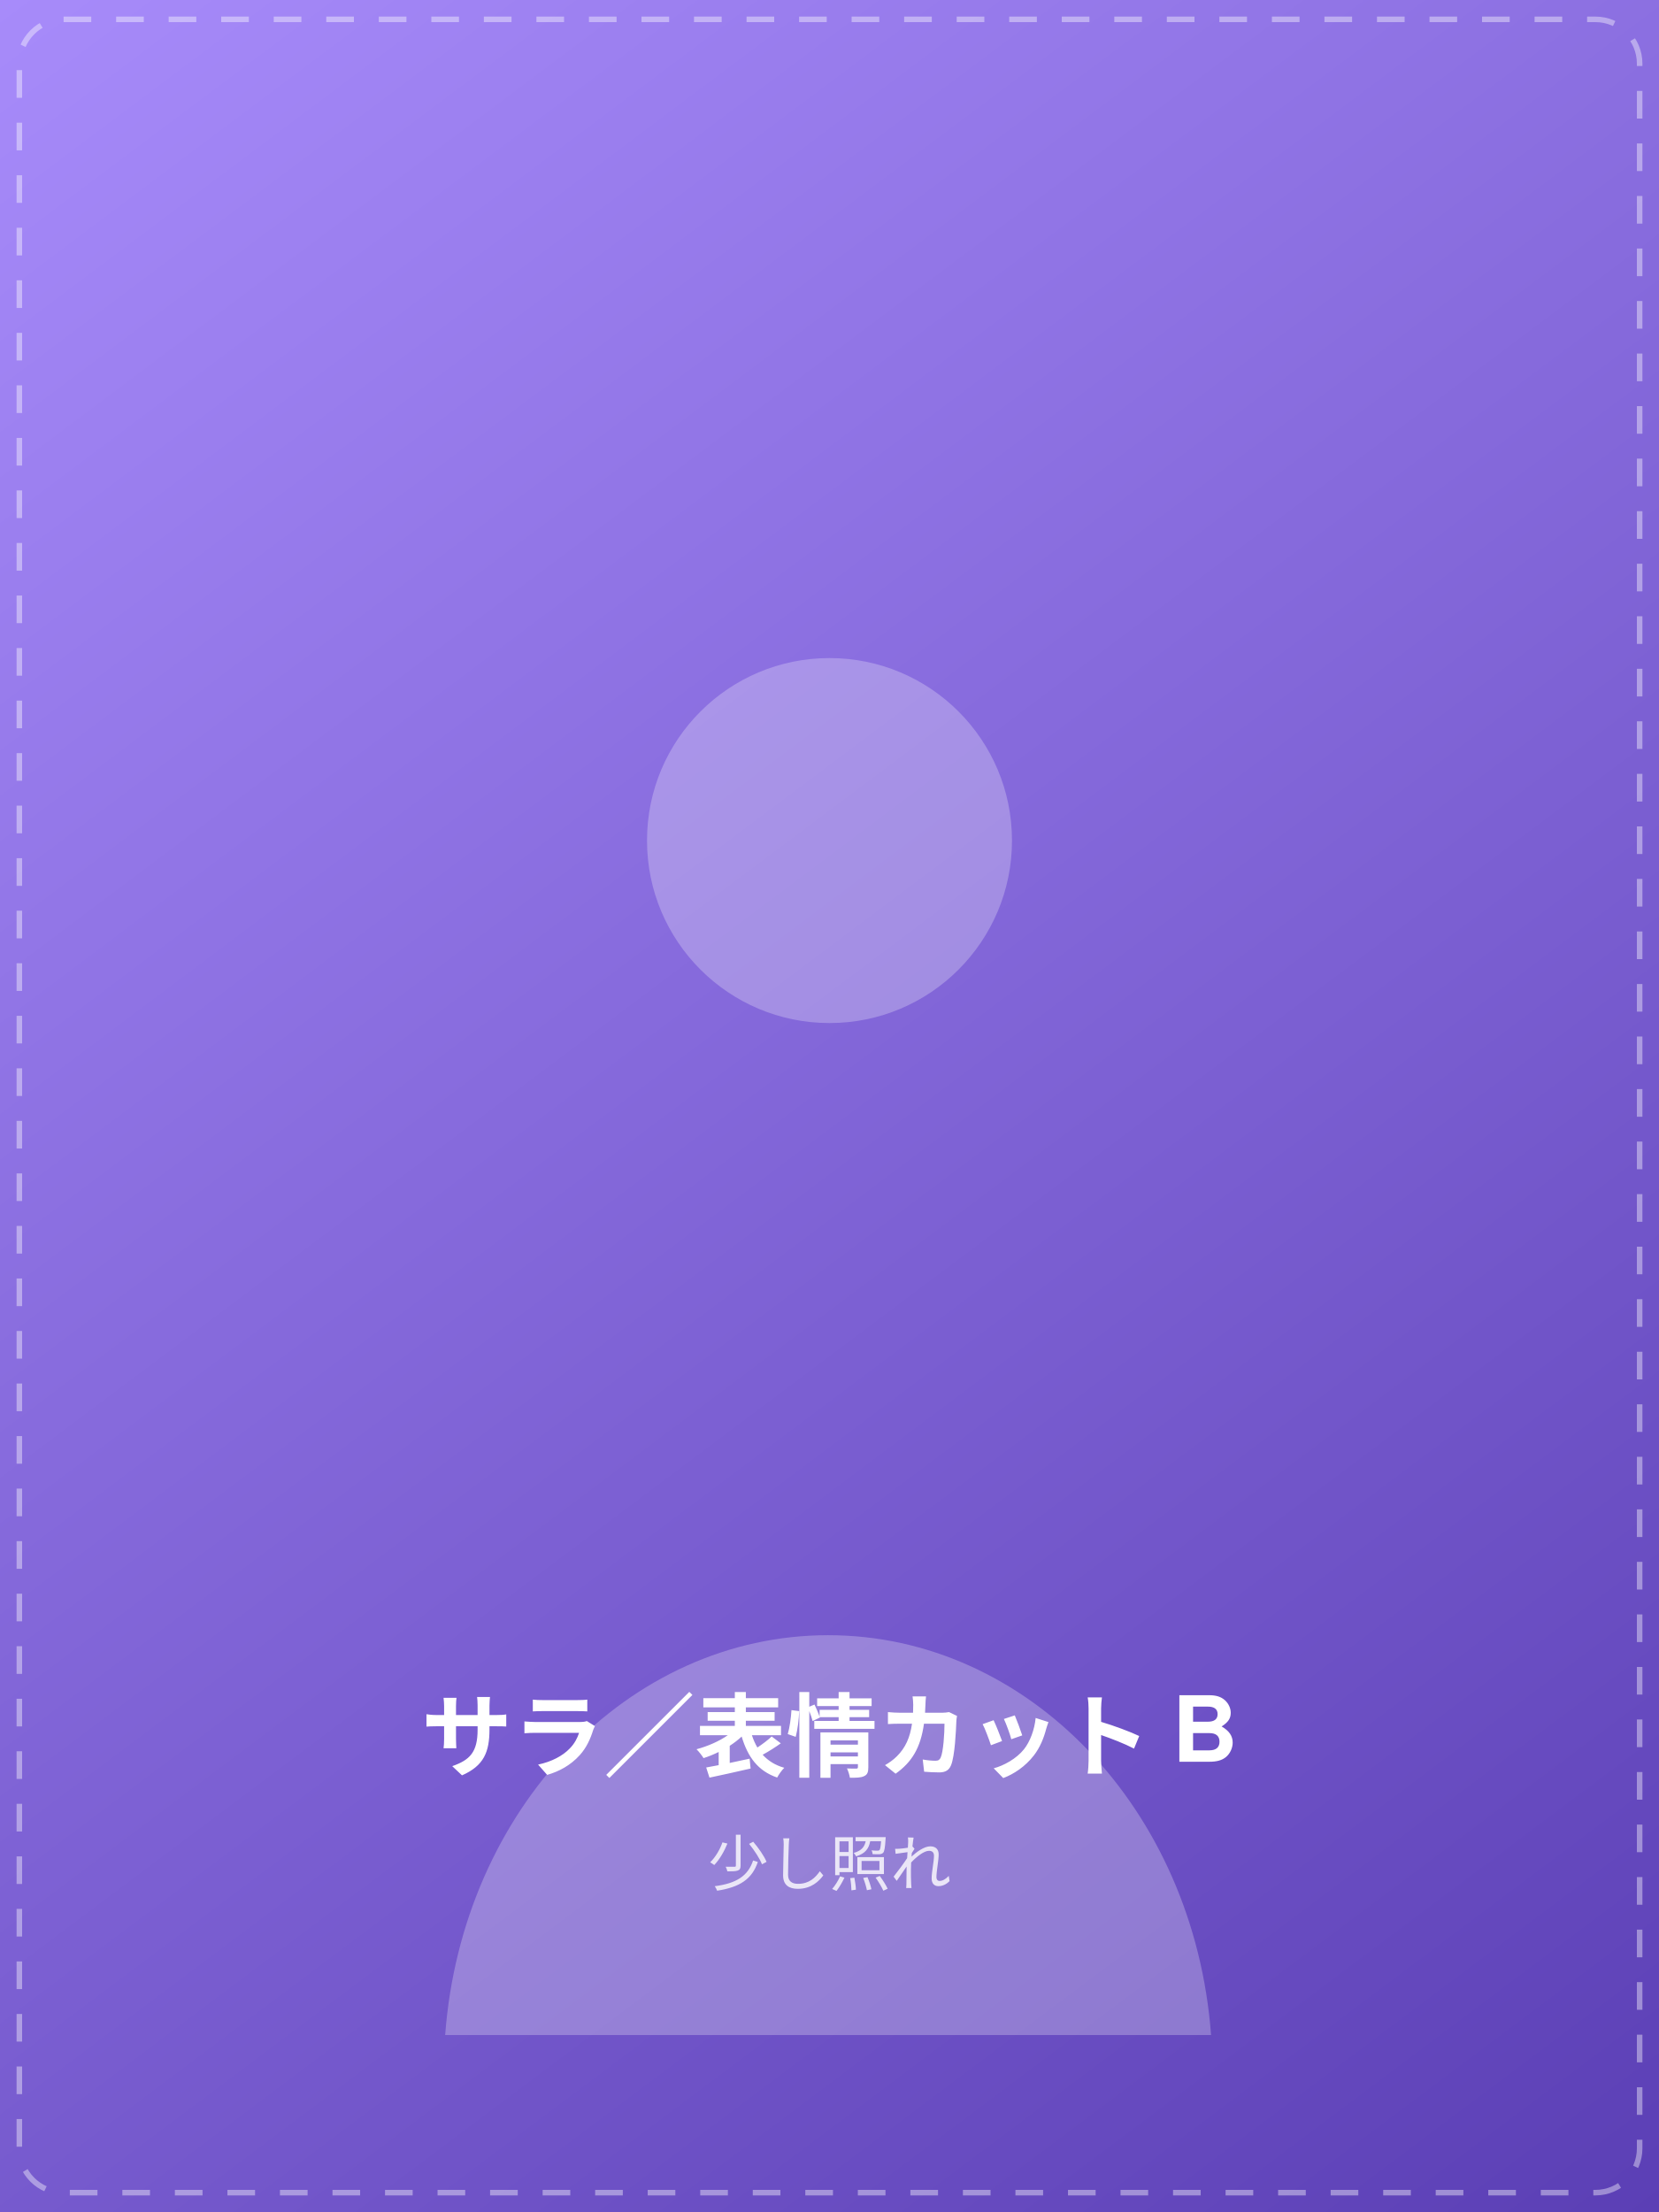
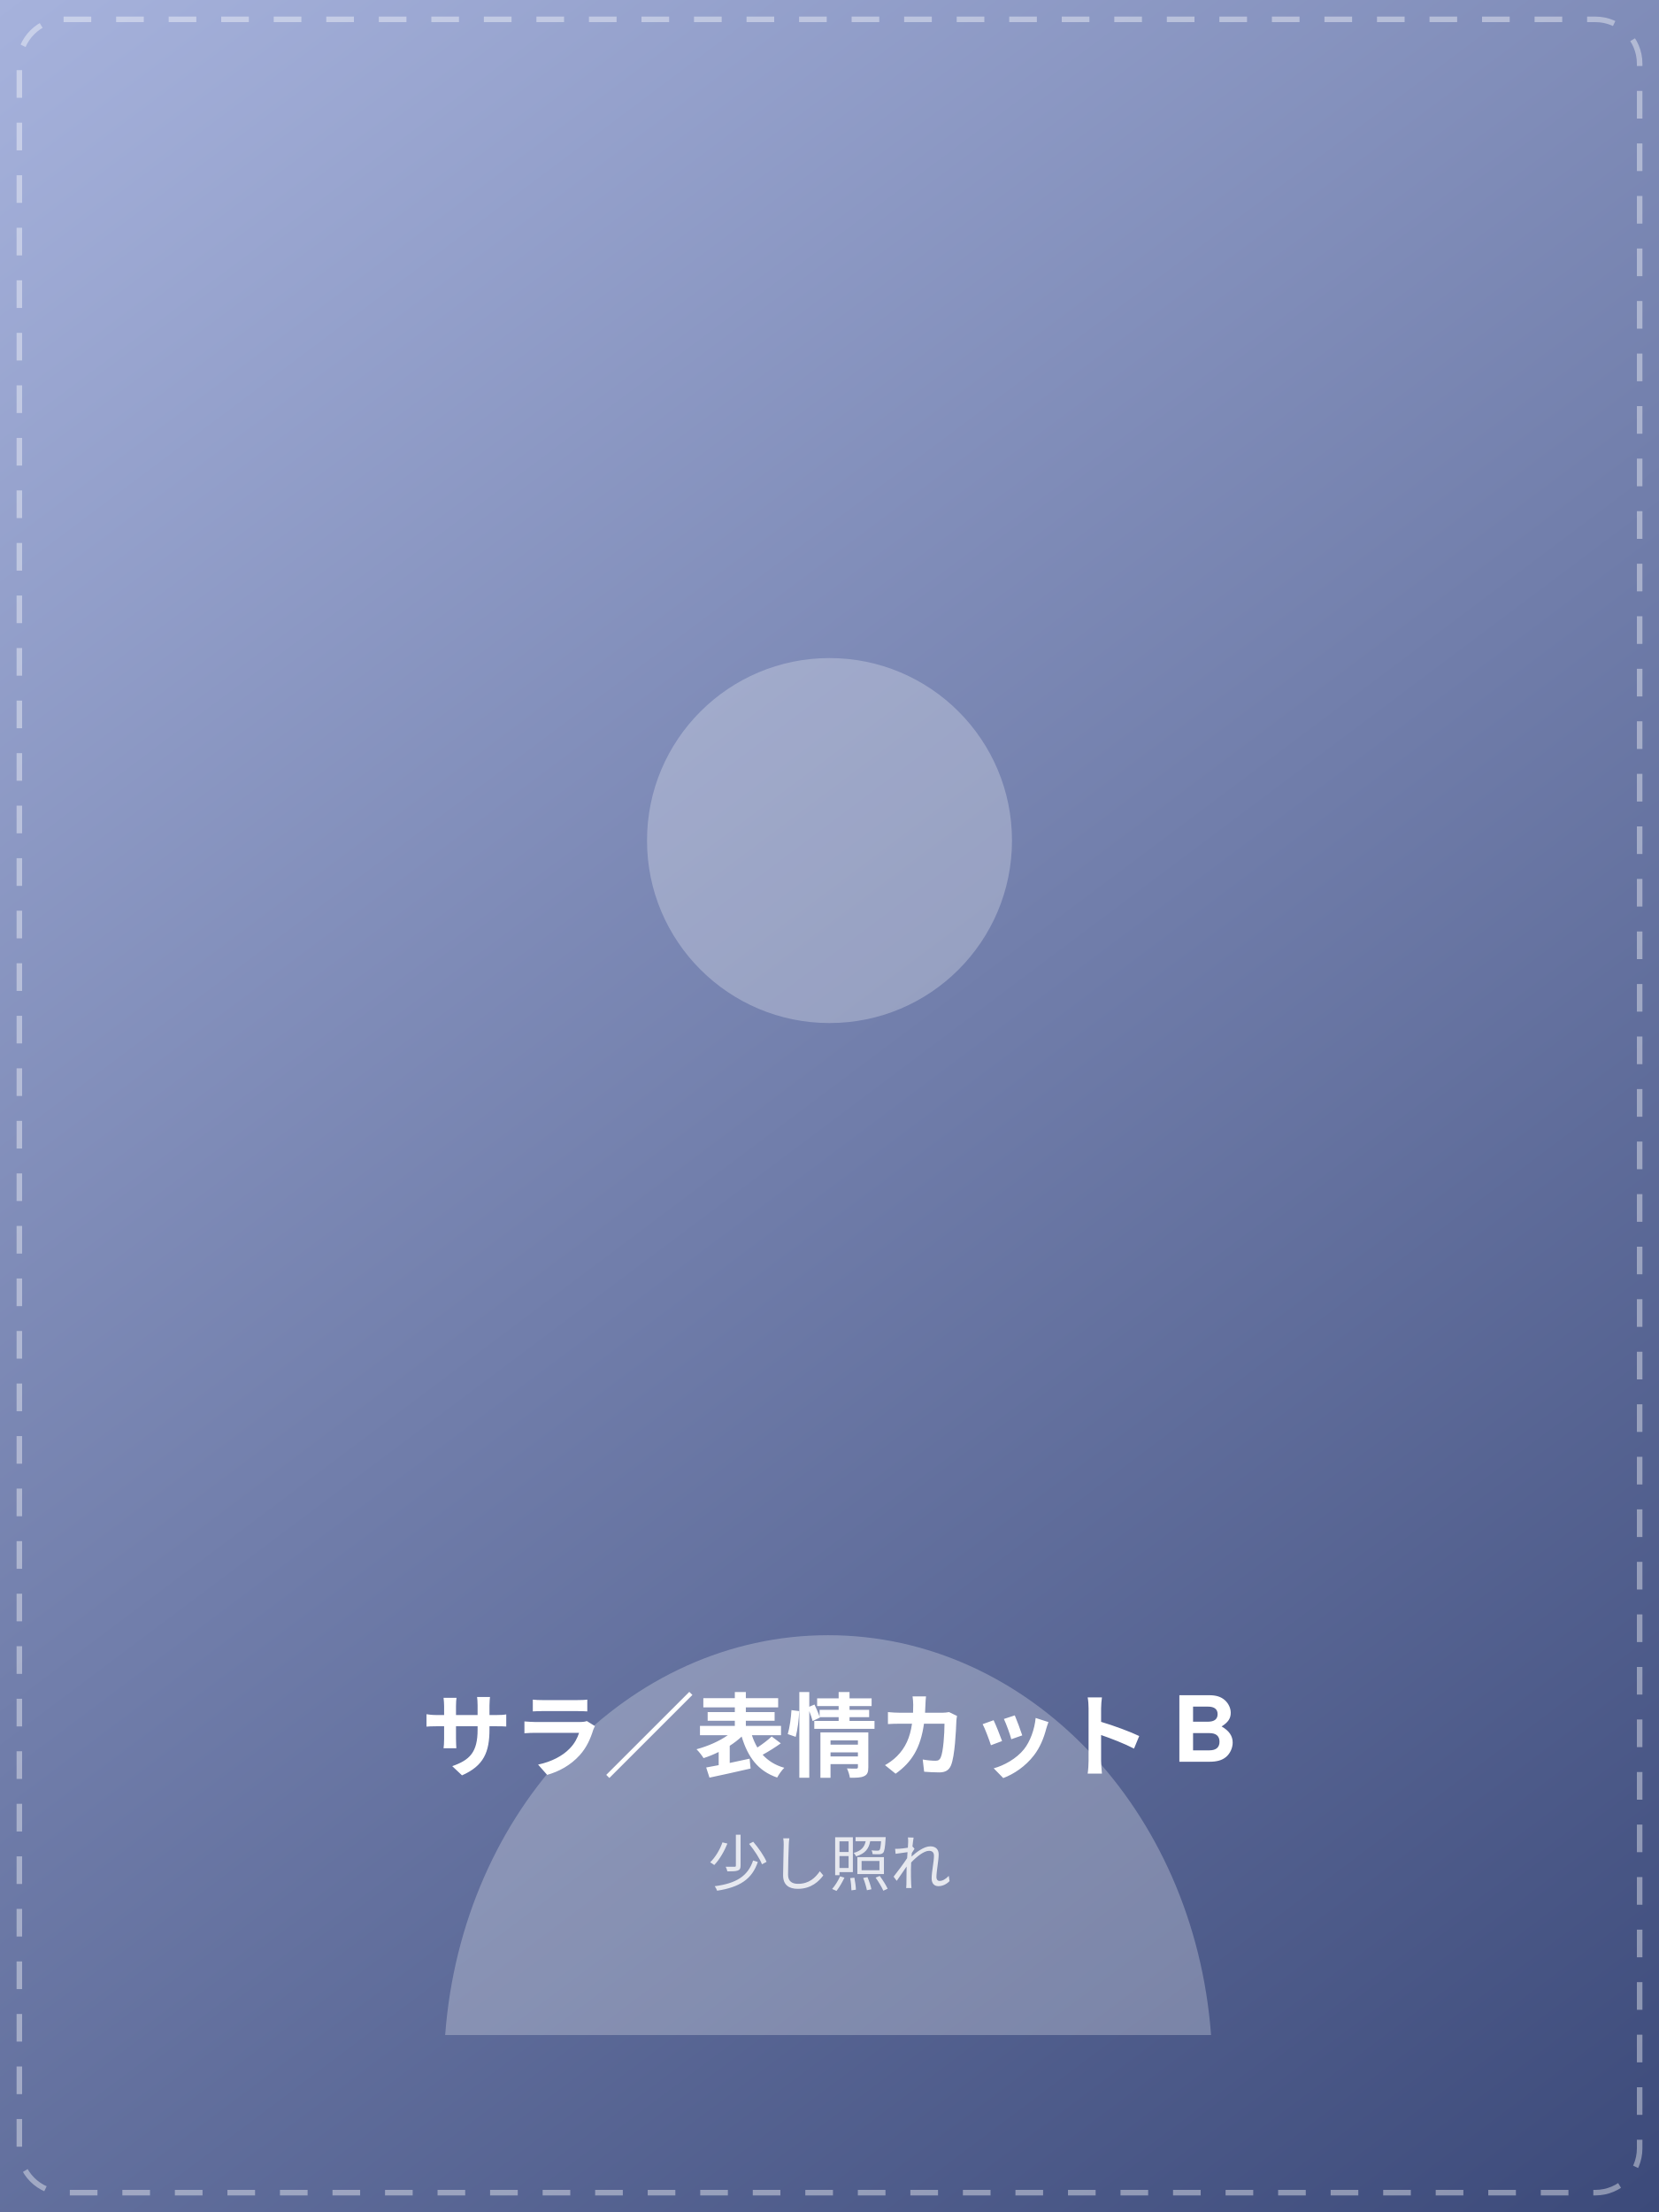
<svg xmlns="http://www.w3.org/2000/svg" viewBox="0 0 600 800" width="600" height="800" role="img" aria-label="サラ／表情カット B">
  <defs>
    <linearGradient id="g" x1="0" y1="0" x2="600" y2="800" gradientUnits="userSpaceOnUse">
-       <stop offset="0" stop-color="#A78BFA" />
-       <stop offset="1" stop-color="#5B3FB5" />
+       <stop offset="0" stop-color="#A6B2DC" />
+       <stop offset="1" stop-color="#3C4A7A" />
    </linearGradient>
  </defs>
  <rect width="600" height="800" fill="url(#g)" />
  <rect x="7" y="7" width="586" height="786" rx="16" fill="none" stroke="#ffffff" stroke-opacity="0.4" stroke-width="2" stroke-dasharray="10 9" />
  <g fill="#ffffff" fill-opacity="0.26">
    <circle cx="300" cy="304" r="66" />
    <path d="M161 736 a139 158 0 0 1 277 0 z" />
  </g>
  <g font-family="Hiragino Sans, Noto Sans JP, Helvetica, Arial, sans-serif" text-anchor="middle" fill="#ffffff">
    <text x="300" y="640" font-size="33" font-weight="700">サラ／表情カット B</text>
    <text x="300" y="682" font-size="22" fill-opacity="0.8">少し照れ</text>
  </g>
</svg>
